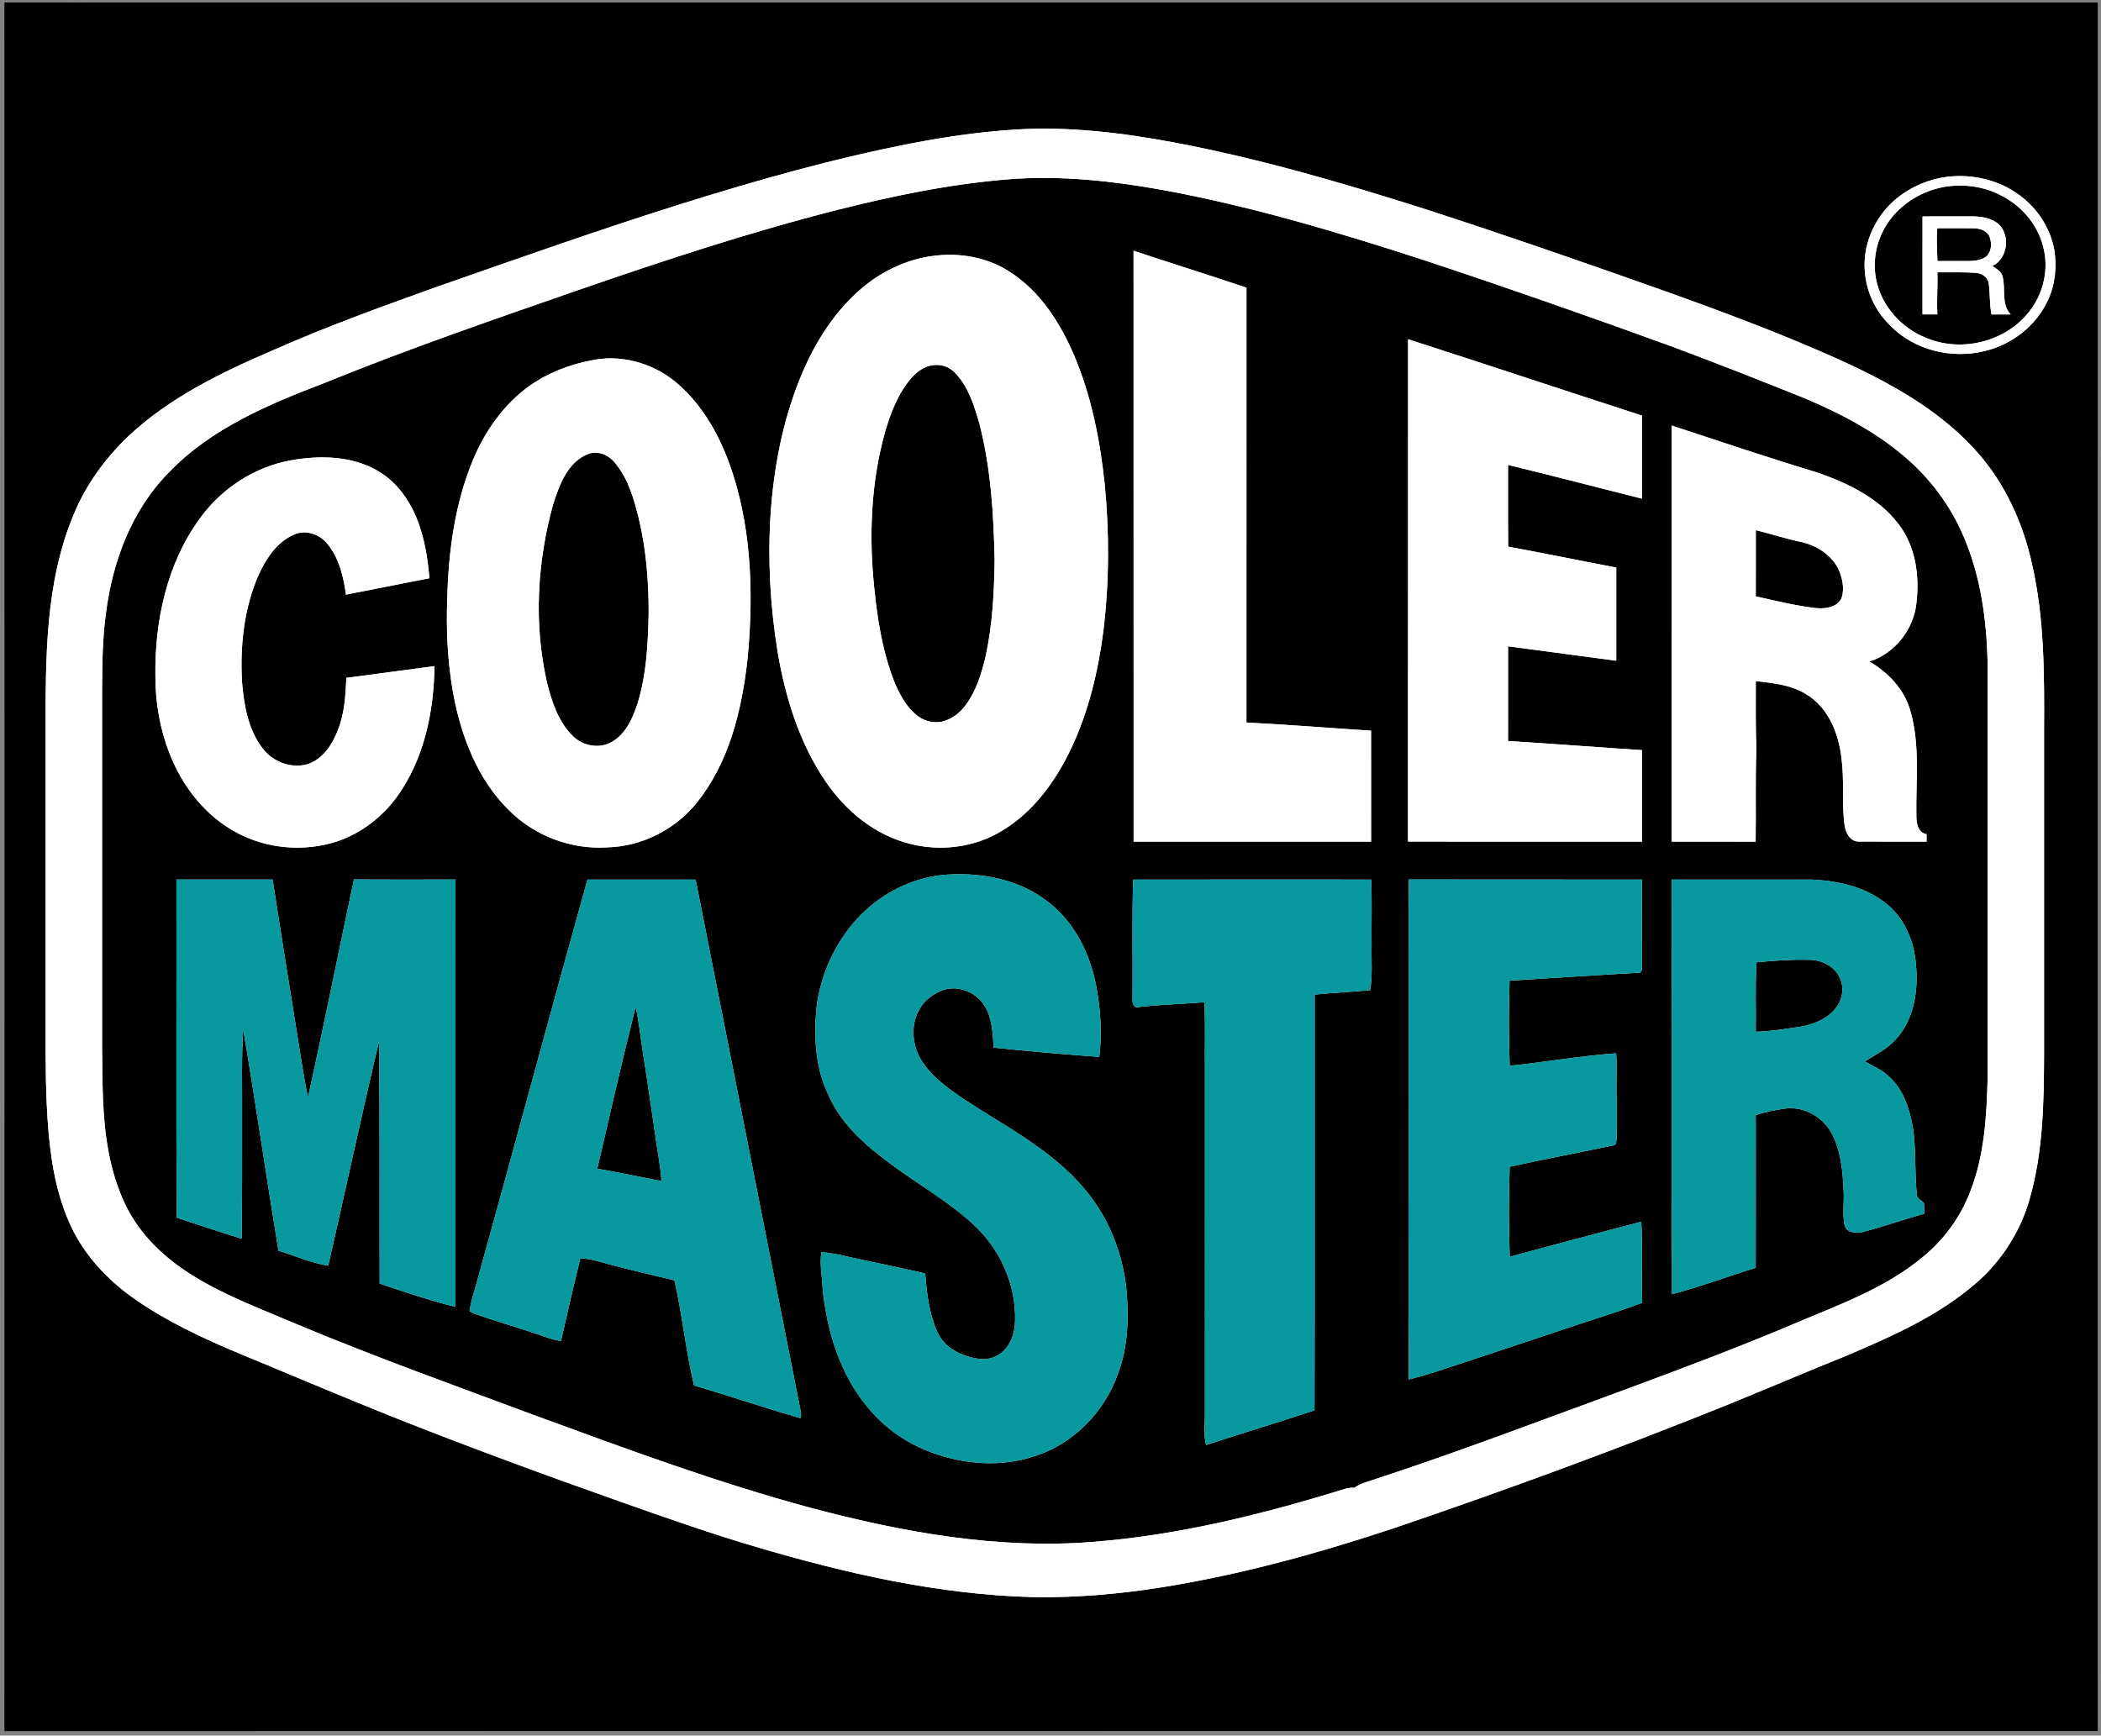
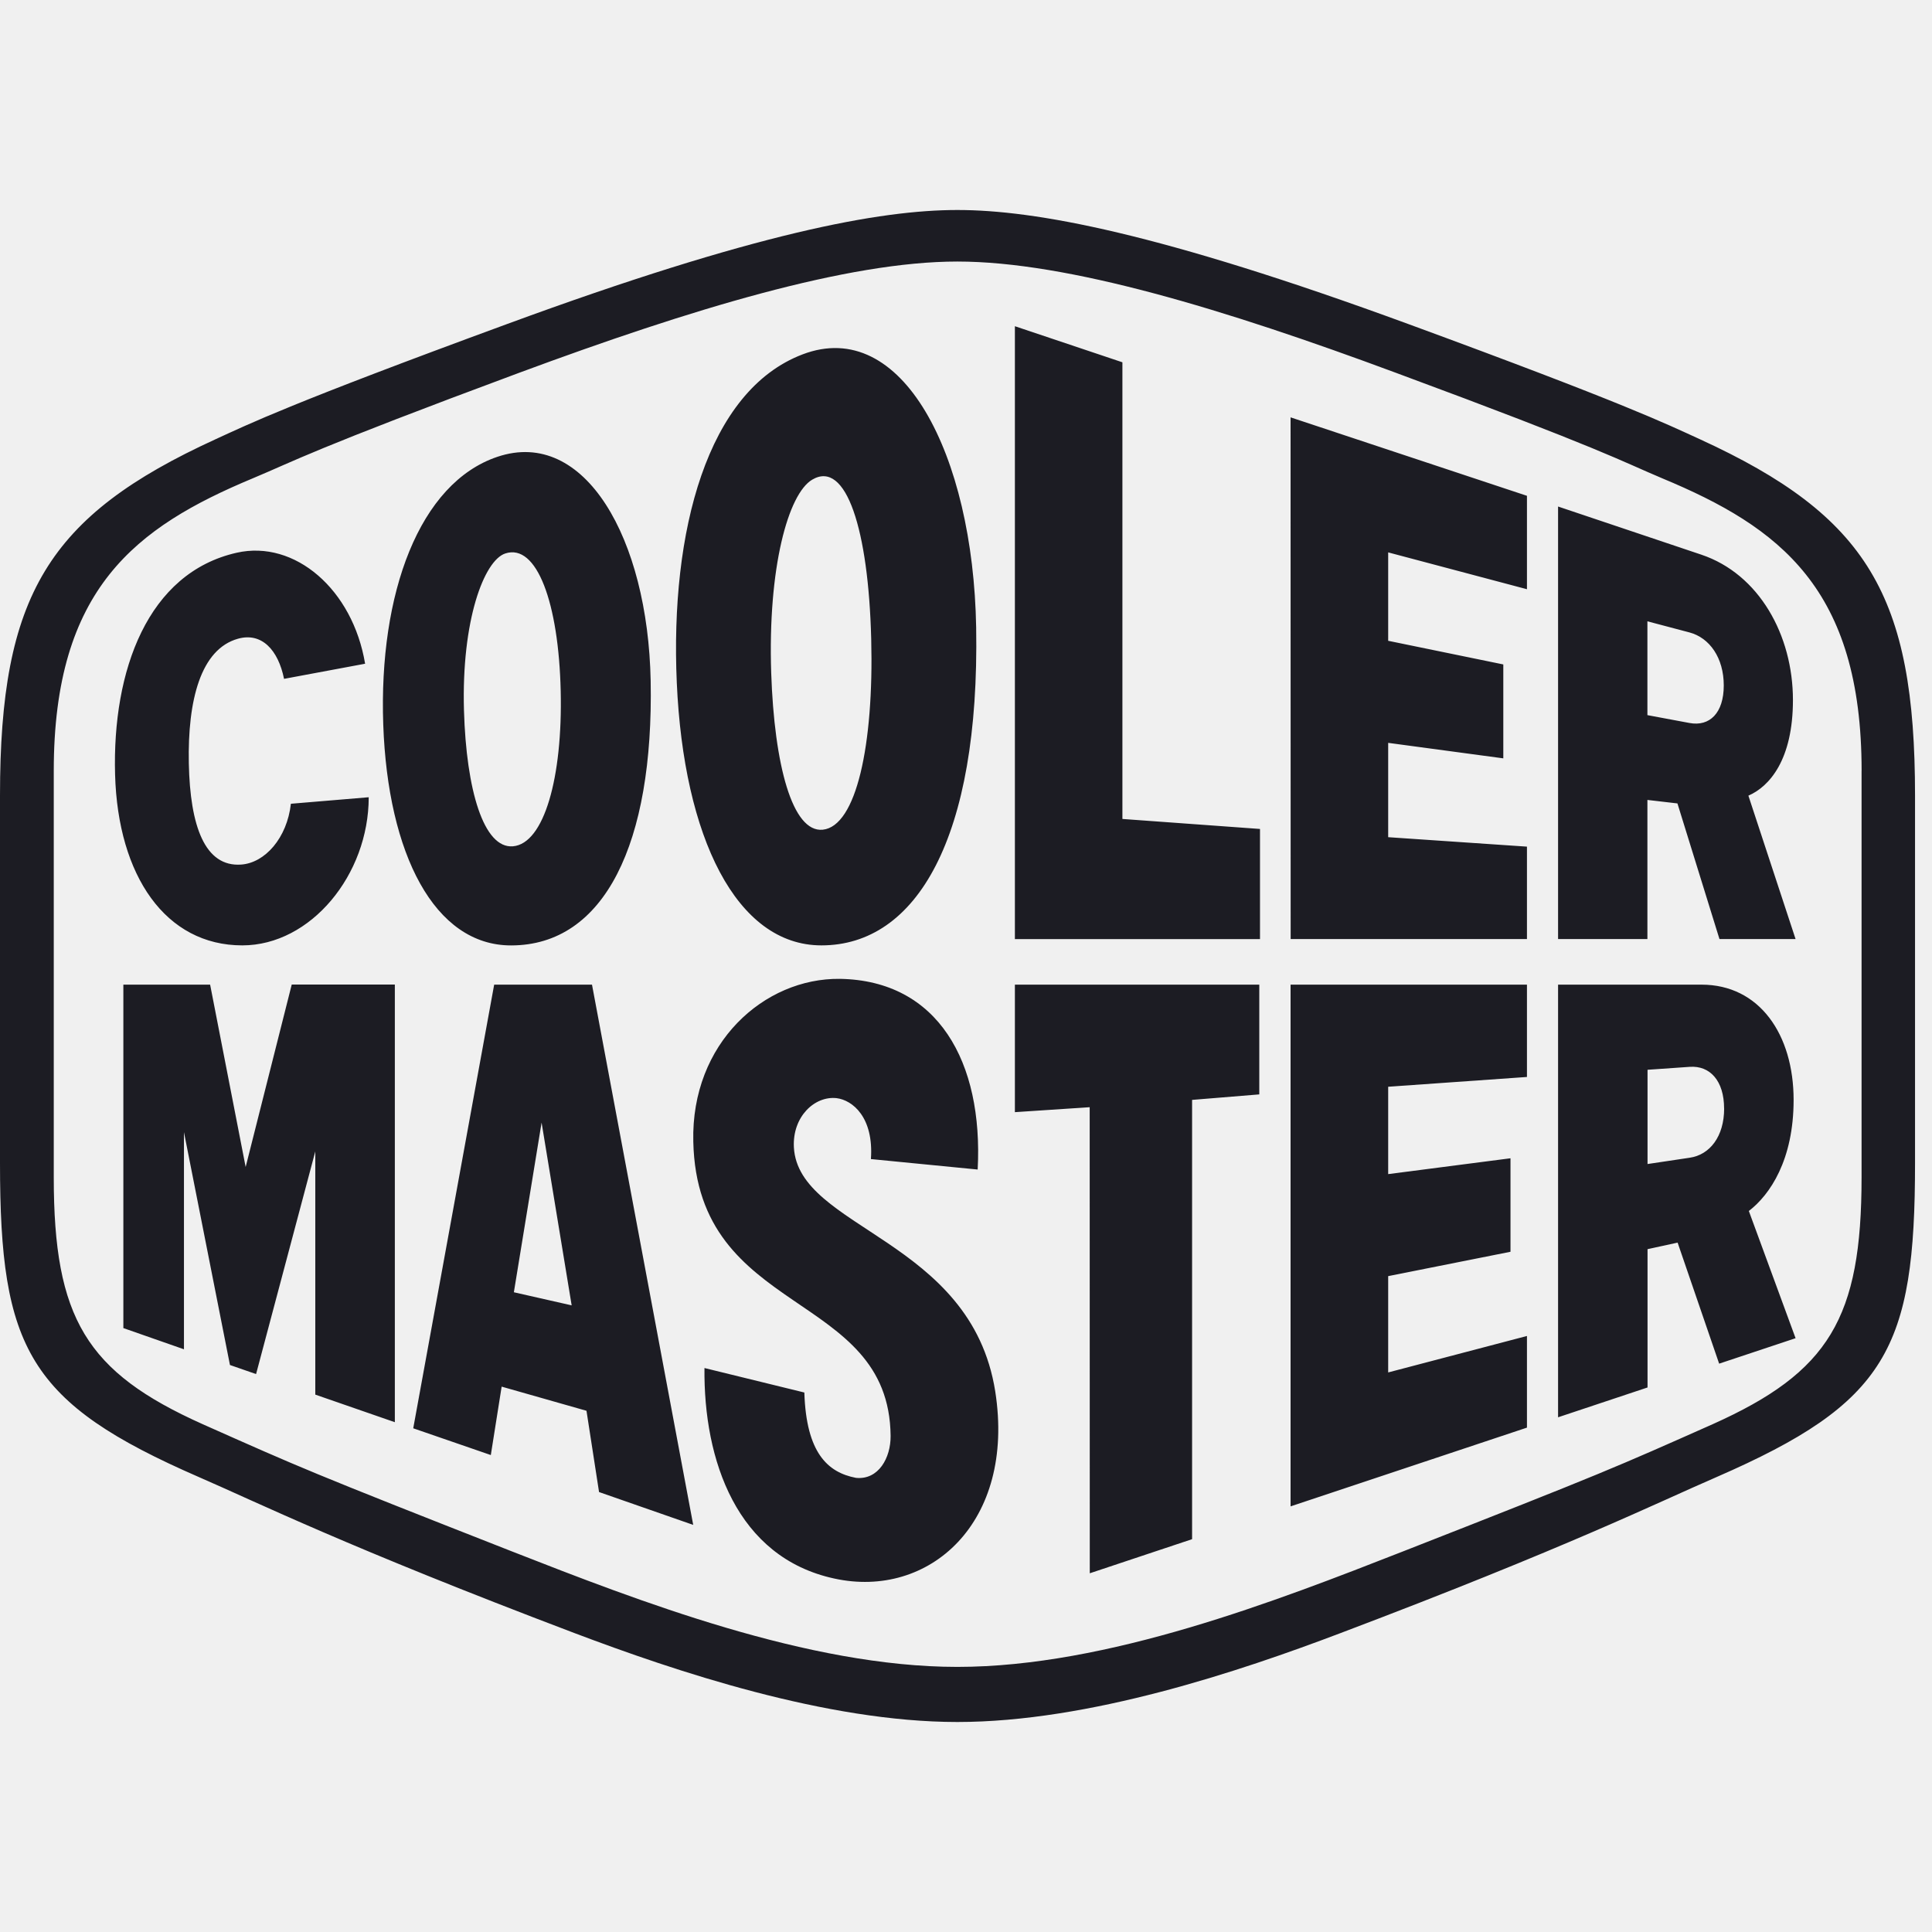
- <svg xmlns="http://www.w3.org/2000/svg" width="1024pt" height="1128" viewBox="0 0 1024 846">
-   <path fill="#1a1818" opacity=".51" d="M0 0h1024v846H0V0m2.11 1.1c.06 280.94.04 561.89 0 842.83 340.13-.15 680.26.02 1020.39-.08-.12-29.62-.02-59.23-.05-88.85.02-251.28-.05-502.56.04-753.84-340.13-.08-680.26.05-1020.38-.06z" />
-   <path d="M2.11 1.1c340.12.11 680.25-.02 1020.38.06-.09 251.28-.02 502.56-.04 753.84.03 29.62-.07 59.23.05 88.85-340.13.1-680.26-.07-1020.39.08.04-280.94.06-561.89 0-842.83m493.02 62.04c-16.91 1.04-33.72 3.45-50.35 6.64-38.4 7.42-76.06 18.14-113.35 29.82-40.12 12.63-79.78 26.69-119.48 40.57-26.61 9.57-53.24 19.16-79.09 30.66-25.28 10.82-50.61 23.15-70.77 42.24-11.06 10.7-20.31 23.43-26.16 37.71-14.05 33.5-13.69 70.56-13.68 106.24v141.94c-.01 17.7-.11 35.43 1.44 53.09 1.46 16.8 4.65 33.8 12.49 48.9 7.79 14.76 20.26 26.62 34.26 35.49 17.03 11.04 35.74 19.12 54.47 26.78 21.36 8.93 42.71 17.85 64.18 26.52 38.25 15.28 76.95 29.45 115.79 43.16 21.16 7.46 42.34 14.9 63.87 21.22 43.67 12.9 88.56 23.15 134.24 24.39 21.14.41 42.27-1.45 63.14-4.74 38.68-6.17 76.54-16.64 113.66-28.99 54.31-18.47 108.17-38.27 161.38-59.69 20.05-8.16 39.97-16.65 60.03-24.77 21.66-9.24 43.63-19.07 61.61-34.6 12.59-10.77 21.86-25.27 26.39-41.21 6.58-22.83 6.97-46.86 7.05-70.45V356.01c.14-27.25.22-54.83-5.98-81.52-3.93-17.75-11.32-34.9-22.59-49.24-8.44-10.81-18.95-19.83-30.21-27.59-17.01-11.57-35.76-20.25-54.64-28.29-22.79-9.72-46.01-18.38-69.33-26.74-39.34-13.97-78.78-27.69-118.49-40.57-40.39-12.85-81.19-24.77-122.88-32.63-25.34-4.74-51.19-7.88-77-6.29m450.39 23.62c-8.76 1.79-17.06 5.96-23.56 12.13-8.86 8.47-14.07 20.87-13.08 33.17.66 9.99 5.16 19.66 12.37 26.6 11.59 12.03 29.85 16.41 45.9 12.5 13.35-3.1 25.29-12.35 31.01-24.87 3.58-7.68 4.4-16.43 3.03-24.74-1.99-10.67-8.44-20.31-17.21-26.62-10.92-7.96-25.26-10.78-38.46-8.17z" />
-   <path d="M407.93 102.36c27.9-7.04 56.22-12.87 84.96-15.07 24.76-1.77 49.6.94 73.94 5.35 43.62 8.01 86.17 20.81 128.28 34.52 39.92 13.23 79.61 27.15 119.12 41.52 21.77 8.09 43.36 16.63 64.92 25.27 17.23 7.27 34.11 15.97 48.48 28.1 12.8 10.71 23.13 24.41 29.56 39.83 8.22 19.25 11.06 40.31 11.56 61.09.01 67.33-.01 134.65.01 201.98-.46 18.94-1.53 38.35-8.6 56.17-4.71 12.17-12.58 23.03-22.65 31.33-17.79 14.97-39.89 23.09-61.06 31.98-27.03 11.52-54.54 21.87-82.08 32.09-41.87 15.32-83.54 31.27-125.93 45.12-2.86.89-5.77 1.76-8.23 3.54-1.38-.02-2.73.11-4.06.4-40.47 12.52-81.92 22.9-124.28 26.09-46.2 3.57-92.33-4.85-136.82-16.67-45.25-12.2-89.23-28.51-133.2-44.62-39.45-14.7-79.12-28.89-117.96-45.19-16.84-7.19-34.16-13.59-49.77-23.3-13.84-8.5-26.22-20.18-33.2-35.04-7.5-15.81-9.99-33.46-10.71-50.79-.65-17.35-.43-34.71-.46-52.06V337.02c.08-12.62.13-25.28 1.85-37.81 3.15-25.25 12.51-50.56 30.69-68.89 20.63-21.59 48.86-33.32 76.24-43.8 40.94-16.68 82.78-31.02 124.52-45.55 41.19-14.22 82.63-27.87 124.88-38.61m144.55 19.86c.06 96.01-.01 192.02.03 288.03 38.58-.01 77.16.01 115.74 0 0-18.02.01-36.05-.01-54.07-20.24-1.31-40.47-2.95-60.74-3.98.01-70.66-.01-141.31.01-211.97-18.29-6.18-36.72-11.91-55.03-18.01m-97.88 2.55c-10.49 1.37-20.52 5.54-29.19 11.55-16.66 11.82-28.05 29.67-35.59 48.38-8.48 21.03-12.73 43.59-14.26 66.15-1.43 22.43-.13 45 3.48 67.17 3.85 22.51 10.84 44.98 24.01 63.88 9.71 13.9 23.77 25.28 40.44 29.42 14.94 3.86 31.41 1.79 44.66-6.22 15.4-9.15 26.34-24.24 33.89-40.2 8.59-18.16 13.29-37.95 15.79-57.82 2.84-23.59 2.86-47.48.59-71.11-2.25-21.3-6.43-42.59-14.77-62.4-6.73-15.91-16.49-31.34-31.26-40.89-11.02-7.31-24.8-9.68-37.79-7.91m231.65 285.47c38 .02 76 .01 114 .01.01-14.87-.01-29.74.01-44.61-21.77-1.33-43.5-3.13-65.26-4.43.01-15.39-.02-30.77.01-46.16 17.58 2.37 35.16 4.7 52.74 7.02 0-15.13-.01-30.27 0-45.41-17.57-3.34-35.09-6.97-52.68-10.19-.16-13.28-.03-26.56-.07-39.84 21.81 5.23 43.48 11 65.25 16.43.02-13.5-.02-26.99.02-40.49-38.04-12.3-75.95-24.97-114-37.21-.04 81.63-.01 163.26-.02 244.88M287.54 175.81c-10.49 2.09-20.7 6.07-29.45 12.27-12.59 9.04-21.82 22.18-27.68 36.41-8.66 21.04-11.79 43.91-12.4 66.52-.64 15.75.1 31.61 2.9 47.15 3.88 20.79 11.8 41.77 27.18 56.82 12.45 12.46 30.26 19.23 47.85 18.08 16.99-.43 33.42-8.8 43.93-22.11 15.57-19.55 21.62-44.76 24.41-69.12 2.72-28.02 2.34-56.77-5.08-84.08-5.31-19.41-14.38-38.69-30.17-51.75-11.42-9.29-27.02-13.53-41.49-10.19m527.22 31.63c-.02 67.6-.01 135.2-.01 202.81 13.64.03 27.29-.06 40.93.04.24-15.09-.2-30.2.34-45.29-.42-11-.24-22-.27-33.01 6.32.72 12.74 1.37 18.76 3.59 6.79 2.44 12.64 7.28 16.35 13.48 6.08 9.78 7.3 21.62 7.4 32.89-.03 6.7-.12 13.43.74 20.09.43 3.65 2.58 8.16 6.82 8.18 11.06.08 22.12 0 33.19.03-.03-1.22-.04-2.43-.05-3.63-4.13-.71-4.91-5.16-4.95-8.66-.32-17.34 1.98-35.15-3.1-52.05-3.04-10.13-10.77-18.25-19.82-23.43 12.4-3.92 21.67-15.69 22.95-28.58 1.63-13.45-.48-28.12-9.14-38.96-9.54-12.24-24.01-19.24-38.32-24.31-24.07-7.32-47.93-15.31-71.82-23.19m-672.82 16.91c-17.81 3.18-33.92 13.7-44.48 28.32-16.2 22.11-22.15 50.28-21.72 77.3.02 12.68 2.24 25.41 6.86 37.24 5.84 15.04 16.05 28.75 30.02 37.1 14.35 8.77 32.32 11.09 48.52 6.78 14.63-3.91 27.19-14.02 35.11-26.81 11.16-17.67 15.22-38.93 15.52-59.57-14.33 1.85-28.62 3.9-42.95 5.71-.42 8.6-.87 17.41-4.16 25.49-2.58 6.84-7.04 13.76-14.2 16.41-8.02 2.64-17.34-.72-22.36-7.4-7.31-9.31-9.25-21.52-10.19-33-.87-17.27.98-35.04 7.86-51.04 3.7-8.28 9.06-16.78 17.78-20.4 5.68-2.44 12.54.04 16.17 4.82 5.64 6.93 7.69 15.9 8.89 24.55 13.56-2.74 27.16-5.25 40.72-7.99-.76-8.05-1.86-16.12-4.34-23.84-3.51-11.53-10.44-22.58-21.13-28.64-12.63-7.22-27.93-7.47-41.92-5.03m280.45 218.93c-13.82 12.51-22.51 30.32-24.53 48.79-1.26 14.2-.35 29.04 6.06 42.02 6.5 14.87 19.43 25.46 32.22 34.8 13.48 9.78 28.19 18.05 40.15 29.77 12.59 12.56 19.84 30.57 18.25 48.4-.78 5.77-3.92 11.68-9.42 14.17-4.7 2.28-10.09 1.1-14.8-.48-5.54-1.87-10.74-5.58-13.23-11-4.23-9.04-5.4-19.12-6.15-28.95-12.96-3.15-26.08-5.55-39.07-8.53-3.79-.91-7.63-1.58-11.51-1.91-.96 5.86.34 11.73.56 17.59 2.08 21.22 8.72 42.82 22.93 59.15 8.11 9.68 18.94 16.92 30.82 21.15 15.73 5.67 33.39 6.99 49.39 1.61 18.96-5.82 34.13-21.48 40.75-40 4.97-12.98 5.4-27.15 4.23-40.84-1.77-18.52-9.09-36.57-21.42-50.57-13.7-15.87-32.1-26.44-49.67-37.42-9.75-6.28-20.09-12.37-27.24-21.74-6-7.72-7.6-19.21-2.31-27.71 2.52-4.5 7.07-7.54 11.87-9.17 7.25-2.1 15.66 1.43 19.54 7.85 3.85 6.06 4.01 13.47 4.49 20.41 17.12 1.82 34.3 3.26 51.47 4.53 1.43-11.73.6-23.65-1.62-35.23-3.1-15.59-10.75-30.86-23.65-40.57-13.65-10.59-31.56-14.12-48.52-13.09-14.65.86-28.73 7.2-39.59 16.97M86 428.75c.07 54.94-.15 109.88.11 164.82 10.51 3.54 21.07 6.94 31.65 10.27.29-19.27.26-38.55.24-57.82.11-14.8-.39-29.59.53-44.36 6.07 35.94 11.26 72.05 17.2 108.02 8.09 2.4 15.84 6.01 24.24 7.27 8.34-36.35 16.12-72.85 24.73-109.15.56 39.3.16 78.61.35 117.91 12.21 4.11 24.44 8.23 36.95 11.35 0-69.43 0-138.87-.01-208.31-16.49-.05-32.99.1-49.48-.07-7.52 35.43-14.62 70.96-22.39 106.34-1.55-7.3-2.7-14.68-3.88-22.05-4.45-28.08-9.06-56.13-13.36-84.23-15.62.02-31.25 0-46.88.01m200.32.01c-18.33 65.72-35.99 131.63-54.24 197.37-1.18 4.29-2.65 8.54-3.21 12.97.5.3 1.51.89 2.02 1.19 10.45 3.61 21.07 6.71 31.55 10.24 3.57 1.33 7.2 2.54 10.96 3.22 3.04-13.47 6.15-26.92 9.43-40.33 4.5.05 8.81 1.42 13.1 2.62 10.87 2.91 21.83 5.45 32.77 8.08 3.88 16.95 5.53 34.36 9.58 51.27 17.4 5.05 34.53 10.99 51.96 15.94.06-.58.17-1.74.23-2.32-17.1-86.73-34.3-173.5-51.43-260.25-17.58-.02-35.15-.01-52.72 0m265.96.02c-.6 19.41-.12 38.85-.3 58.27-.22 1.71.45 4.51 2.77 3.87 10.69-1.23 21.46-1.49 32.18-2.36.67 10.79.15 21.61.32 32.42-.01 56.66.01 113.33-.01 169.99-.23 4.47-.54 9 .59 13.4 17.59-5.72 35.3-11.05 52.84-16.9.19-67.55.03-135.1.08-202.65 9-.9 18.04-1.27 27.04-2.16 1.24-7.17.53-14.47.71-21.71-.15-10.73.3-21.48-.23-32.19-38.67 0-77.33-.05-115.99.02m134.22 77.23c.08 55.47-.17 110.94.12 166.41 4.41-1.06 8.77-2.31 13.08-3.71 19.29-6.41 38.61-12.72 57.89-19.2 14.22-4.96 28.73-9.13 42.8-14.5-.5-13.15.33-26.33-.45-39.46-21.41 5.53-42.75 11.34-64.11 17.06-.53-14.6-.5-29.24-.03-43.85 16.77-3.72 33.65-6.89 50.46-10.41 1.7-.07 1.45-2.12 1.66-3.28.21-6.01.01-12.03.09-18.04-.52-7.87.31-15.73-.33-23.59-17.37 1.26-34.55 4.29-51.87 6.09-.48-13.82-.48-27.67-.08-41.48 20.92-1.25 41.84-2.73 62.77-3.86 1.78.16 1.85-1.88 1.77-3.14-.05-14.1 0-28.19-.03-42.29-37.88-.05-75.75.05-113.63-.05-.26 25.76-.04 51.53-.11 77.3m128.26-77.25c.08 67.37-.21 134.76.15 202.12 13.79-3.65 27.17-8.69 40.8-12.87.08-24.8.04-49.6.02-74.4 4.57-1.6 9.35-2.5 14.13-3.19 9.1-1.37 18.46 3.95 22.79 11.9 4.57 8.47 5.43 18.28 5.88 27.72.41 5.63-.64 11.33.43 16.92.79 3.88 5.78 4.54 8.99 3.58 10.11-2.68 20-6.11 30.06-8.98-.09-1.76-.2-3.51-.33-5.25-1.41-1.14-3.4-2.15-3.44-4.2-1.19-11.02-.22-22.19-2.03-33.16-1.67-8.9-4.73-18.2-11.74-24.36-3.29-3.21-7.62-4.9-11.54-7.15 5.09-3.37 10.79-6 14.91-10.65 9.14-9.75 11.2-24.06 9.94-36.9-.94-11.54-5.92-23.3-15.53-30.22-10.03-7.68-22.91-10.32-35.29-10.91-22.73-.02-45.47-.01-68.2 0zM947.13 91.18c9.35-1.68 19.29-.47 27.78 3.88 10.07 4.94 18.17 14.2 20.91 25.18 2.79 10.39.38 21.97-6 30.58-10.68 14.88-31.6 20.84-48.72 14.77-12.17-4.06-22.5-14.04-26-26.5-2.75-9.42-1.29-19.86 3.64-28.31 5.95-10.32 16.78-17.39 28.39-19.6m-10.12 14.32c-.02 15.91-.01 31.83-.01 47.75 2.42 0 4.83 0 7.26-.01-.39-6.81.22-13.66-.01-20.49 6.28.07 12.58-.21 18.86.29 2.96.11 5.95 2.28 6.21 5.39.67 4.92.31 9.94 1.32 14.83 3.11-.01 6.23-.02 9.36.02-4.84-5.06-2.33-12.34-3.96-18.43-.49-2.6-3.06-3.78-4.99-5.16 7.28-3.5 8.89-14.39 3.39-20.11-3.33-3.11-8.07-4-12.47-4.09-8.32 0-16.65.02-24.96.01z" />
-   <path d="M944.22 111.26c5.98.01 11.97-.07 17.96.02 2.93.1 6.4 1.22 7.53 4.23 1.16 3.1.98 7.13-1.58 9.49-2.56 1.98-5.95 2.21-9.06 2.26-4.93 0-9.86-.01-14.78-.01-.15-5.33-.59-10.67-.07-15.99zM454.13 178.09c4.34-.82 8.85.69 11.72 4.06 6.18 6.52 8.87 15.43 11.36 23.85 5.73 21.82 7.07 44.51 7.56 66.97-.24 15.74-1 31.58-4.4 47-1.95 8.28-4.52 16.66-9.61 23.6-2.79 3.94-6.9 7.11-11.65 8.2-4.69.99-9.64-.58-13.13-3.79-5.93-5.34-9.23-12.87-11.82-20.26-4.33-12.8-6.52-26.22-7.9-39.63-2.87-25.87-1.93-52.41 5.12-77.57 2.77-9.39 6.34-18.86 12.87-26.33 2.62-2.87 5.93-5.48 9.88-6.1zM287.27 221.06c5.03-1.48 10.27 1.31 13.13 5.42 5.92 7.36 8.5 16.68 10.8 25.67 3.71 15.29 4.98 31.06 4.95 46.76-.31 14.7-1 29.64-5.35 43.8-2.3 7.12-5.57 14.7-12.24 18.74-6.02 3.74-14.26 2.36-19.23-2.52-7.3-7.1-10.54-17.2-12.88-26.85-6.37-28.39-4.58-58.28 3.13-86.22 3.11-9.66 7.22-21.1 17.69-24.8zM855.76 258.43c7.44 1.83 14.73 4.25 22.24 5.79 7.36 1.62 14.38 6.14 17.92 12.94 1.99 4.44 3.23 9.67 1.61 14.43-2.23 4.57-7.96 5.27-12.47 4.84-9.9-1.16-19.61-3.53-29.31-5.73 0-10.76-.02-21.51.01-32.27zM856.14 469.08c8.56-.82 17.17-1.43 25.77-1.2 6.34 0 13.17 3.63 15.24 9.9 1.68 4.63.61 10.05-2.55 13.8-4.28 5.36-11.07 7.93-17.66 8.99-7.04 1-14.08 2.2-21.2 2.36.19-11.28-.38-22.58.4-33.85zM309.8 490.87c1.72 7.33 2.33 14.85 3.56 22.27 2.38 14.94 4.42 29.94 6.69 44.91.86 5.88 2.02 11.72 2.3 17.67-10.4-2.1-20.8-4.16-31.24-6.03 6.12-26.3 12.07-52.64 18.69-78.82z" />
-   <g fill="#fff">
-     <path d="M495.13 63.14c25.81-1.59 51.66 1.55 77 6.29 41.69 7.86 82.49 19.78 122.88 32.63 39.71 12.88 79.15 26.6 118.49 40.57 23.32 8.36 46.54 17.02 69.33 26.74 18.88 8.04 37.63 16.72 54.64 28.29 11.26 7.76 21.77 16.78 30.21 27.59 11.27 14.34 18.66 31.49 22.59 49.24 6.2 26.69 6.12 54.27 5.98 81.52v158.05c-.08 23.59-.47 47.62-7.05 70.45-4.53 15.94-13.8 30.44-26.39 41.21-17.98 15.53-39.95 25.36-61.61 34.6-20.06 8.12-39.98 16.61-60.03 24.77-53.21 21.42-107.07 41.22-161.38 59.69-37.12 12.35-74.98 22.82-113.66 28.99-20.87 3.29-42 5.15-63.14 4.74-45.68-1.24-90.57-11.49-134.24-24.39-21.53-6.32-42.71-13.76-63.87-21.22-38.84-13.71-77.54-27.88-115.79-43.16-21.47-8.67-42.82-17.59-64.18-26.52-18.73-7.66-37.44-15.74-54.47-26.78-14-8.87-26.47-20.73-34.26-35.49-7.84-15.1-11.03-32.1-12.49-48.9-1.55-17.66-1.45-35.39-1.44-53.09V357.02c-.01-35.68-.37-72.74 13.68-106.24 5.85-14.28 15.1-27.01 26.16-37.71 20.16-19.09 45.49-31.42 70.77-42.24 25.85-11.5 52.48-21.09 79.09-30.66 39.7-13.88 79.36-27.94 119.48-40.57 37.29-11.68 74.95-22.4 113.35-29.82 16.63-3.19 33.44-5.6 50.35-6.64m-87.2 39.22c-42.25 10.74-83.69 24.39-124.88 38.61-41.74 14.53-83.58 28.87-124.52 45.55-27.38 10.48-55.61 22.21-76.24 43.8-18.18 18.33-27.54 43.64-30.69 68.89-1.72 12.53-1.77 25.19-1.85 37.81V484c.03 17.35-.19 34.71.46 52.06.72 17.33 3.21 34.98 10.71 50.79 6.98 14.86 19.36 26.54 33.2 35.04 15.61 9.71 32.93 16.11 49.77 23.3 38.84 16.3 78.51 30.49 117.96 45.19 43.97 16.11 87.95 32.42 133.2 44.62 44.49 11.82 90.62 20.24 136.82 16.67 42.36-3.19 83.81-13.57 124.28-26.09 1.33-.29 2.68-.42 4.06-.4 2.46-1.78 5.37-2.65 8.23-3.54 42.39-13.85 84.06-29.8 125.93-45.12 27.54-10.22 55.05-20.57 82.08-32.09 21.17-8.89 43.27-17.01 61.06-31.98 10.07-8.3 17.94-19.16 22.65-31.33 7.07-17.82 8.14-37.23 8.6-56.17-.02-67.33 0-134.65-.01-201.98-.5-20.78-3.34-41.84-11.56-61.09-6.43-15.42-16.76-29.12-29.56-39.83-14.37-12.13-31.25-20.83-48.48-28.1-21.56-8.64-43.15-17.18-64.92-25.27-39.51-14.37-79.2-28.29-119.12-41.52-42.11-13.71-84.66-26.51-128.28-34.52-24.34-4.41-49.18-7.12-73.94-5.35-28.74 2.2-57.06 8.03-84.96 15.07zM945.52 86.76c13.2-2.61 27.54.21 38.46 8.17 8.77 6.31 15.22 15.95 17.21 26.62 1.37 8.31.55 17.06-3.03 24.74-5.72 12.52-17.66 21.77-31.01 24.87-16.05 3.91-34.31-.47-45.9-12.5-7.21-6.94-11.71-16.61-12.37-26.6-.99-12.3 4.22-24.7 13.08-33.17 6.5-6.17 14.8-10.34 23.56-12.13m1.61 4.42c-11.61 2.21-22.44 9.28-28.39 19.6-4.93 8.45-6.39 18.89-3.64 28.31 3.5 12.46 13.83 22.44 26 26.5 17.12 6.07 38.04.11 48.72-14.77 6.38-8.61 8.79-20.19 6-30.58-2.74-10.98-10.84-20.24-20.91-25.18-8.49-4.35-18.43-5.56-27.78-3.88z" />
-     <path d="M937.01 105.5c8.31.01 16.64-.01 24.96-.01 4.4.09 9.14.98 12.47 4.09 5.5 5.72 3.89 16.61-3.39 20.11 1.93 1.38 4.5 2.56 4.99 5.16 1.63 6.09-.88 13.37 3.96 18.43-3.13-.04-6.25-.03-9.36-.02-1.01-4.89-.65-9.91-1.32-14.83-.26-3.11-3.25-5.28-6.21-5.39-6.28-.5-12.58-.22-18.86-.29.23 6.83-.38 13.68.01 20.49-2.43.01-4.84.01-7.26.01 0-15.92-.01-31.84.01-47.75m7.21 5.76c-.52 5.32-.08 10.66.07 15.99 4.92 0 9.85.01 14.78.01 3.11-.05 6.5-.28 9.06-2.26 2.56-2.36 2.74-6.39 1.58-9.49-1.13-3.01-4.6-4.13-7.53-4.23-5.99-.09-11.98-.01-17.96-.02zM552.48 122.22c18.31 6.1 36.74 11.83 55.03 18.01-.02 70.66 0 141.31-.01 211.97 20.27 1.03 40.5 2.67 60.74 3.98.02 18.02.01 36.05.01 54.07-38.58.01-77.16-.01-115.74 0-.04-96.01.03-192.02-.03-288.03zM454.6 124.77c12.99-1.77 26.77.6 37.79 7.91 14.77 9.55 24.53 24.98 31.26 40.89 8.34 19.81 12.52 41.1 14.77 62.4 2.27 23.63 2.25 47.52-.59 71.11-2.5 19.87-7.2 39.66-15.79 57.82-7.55 15.96-18.49 31.05-33.89 40.2-13.25 8.01-29.72 10.08-44.66 6.22-16.67-4.14-30.73-15.52-40.44-29.42-13.17-18.9-20.16-41.37-24.01-63.88-3.61-22.17-4.91-44.74-3.48-67.17 1.53-22.56 5.78-45.12 14.26-66.15 7.54-18.71 18.93-36.56 35.59-48.38 8.67-6.01 18.7-10.18 29.19-11.55m-.47 53.32c-3.95.62-7.26 3.23-9.88 6.1-6.53 7.47-10.1 16.94-12.87 26.33-7.05 25.16-7.99 51.7-5.12 77.57 1.38 13.41 3.57 26.83 7.9 39.63 2.59 7.39 5.89 14.92 11.82 20.26 3.49 3.21 8.44 4.78 13.13 3.79 4.75-1.09 8.86-4.26 11.65-8.2 5.09-6.94 7.66-15.32 9.61-23.6 3.4-15.42 4.16-31.26 4.4-47-.49-22.46-1.83-45.15-7.56-66.97-2.49-8.42-5.18-17.33-11.36-23.85-2.87-3.37-7.38-4.88-11.72-4.06zM686.25 410.24c.01-81.62-.02-163.25.02-244.88 38.05 12.24 75.96 24.91 114 37.21-.04 13.5 0 26.99-.02 40.49-21.77-5.43-43.44-11.2-65.25-16.43.04 13.28-.09 26.56.07 39.84 17.59 3.22 35.11 6.85 52.68 10.19-.01 15.14 0 30.28 0 45.41-17.58-2.32-35.16-4.65-52.74-7.02-.03 15.39 0 30.77-.01 46.16 21.76 1.3 43.49 3.1 65.26 4.43-.02 14.87 0 29.74-.01 44.61-38 0-76 .01-114-.01zM287.54 175.81c14.47-3.34 30.07.9 41.49 10.19 15.79 13.06 24.86 32.34 30.17 51.75 7.42 27.31 7.8 56.06 5.08 84.08-2.79 24.36-8.84 49.57-24.41 69.12-10.51 13.31-26.94 21.68-43.93 22.11-17.59 1.15-35.4-5.62-47.85-18.08-15.38-15.05-23.3-36.03-27.18-56.82-2.8-15.54-3.54-31.4-2.9-47.15.61-22.61 3.74-45.48 12.4-66.52 5.86-14.23 15.09-27.37 27.68-36.41 8.75-6.2 18.96-10.18 29.45-12.27m-.27 45.25c-10.47 3.7-14.58 15.14-17.69 24.8-7.71 27.94-9.5 57.83-3.13 86.22 2.34 9.65 5.58 19.75 12.88 26.85 4.97 4.88 13.21 6.26 19.23 2.52 6.67-4.04 9.94-11.62 12.24-18.74 4.35-14.16 5.04-29.1 5.35-43.8.03-15.7-1.24-31.47-4.95-46.76-2.3-8.99-4.88-18.31-10.8-25.67-2.86-4.11-8.1-6.9-13.13-5.42zM814.76 207.44c23.89 7.88 47.75 15.87 71.82 23.19 14.31 5.07 28.78 12.07 38.32 24.31 8.66 10.84 10.77 25.51 9.14 38.96-1.28 12.89-10.55 24.66-22.95 28.58 9.05 5.18 16.78 13.3 19.82 23.43 5.08 16.9 2.78 34.71 3.1 52.05.04 3.5.82 7.95 4.95 8.66.01 1.2.02 2.41.05 3.63-11.07-.03-22.13.05-33.19-.03-4.24-.02-6.39-4.53-6.82-8.18-.86-6.66-.77-13.39-.74-20.09-.1-11.27-1.32-23.11-7.4-32.89-3.71-6.2-9.56-11.04-16.35-13.48-6.02-2.22-12.44-2.87-18.76-3.59.03 11.01-.15 22.01.27 33.01-.54 15.09-.1 30.2-.34 45.29-13.64-.1-27.29-.01-40.93-.04 0-67.61-.01-135.21.01-202.81m41 50.99c-.03 10.76-.01 21.51-.01 32.27 9.7 2.2 19.41 4.57 29.31 5.73 4.51.43 10.24-.27 12.47-4.84 1.62-4.76.38-9.99-1.61-14.43-3.54-6.8-10.56-11.32-17.92-12.94-7.51-1.54-14.8-3.96-22.24-5.79zM141.94 224.35c13.99-2.44 29.29-2.19 41.92 5.03 10.69 6.06 17.62 17.11 21.13 28.64 2.48 7.72 3.58 15.79 4.34 23.84-13.56 2.74-27.16 5.25-40.72 7.99-1.2-8.65-3.25-17.62-8.89-24.55-3.63-4.78-10.49-7.26-16.17-4.82-8.72 3.62-14.08 12.12-17.78 20.4-6.88 16-8.73 33.77-7.86 51.04.94 11.48 2.88 23.69 10.19 33 5.02 6.68 14.34 10.04 22.36 7.4 7.16-2.65 11.62-9.57 14.2-16.41 3.29-8.08 3.74-16.89 4.16-25.49 14.33-1.81 28.62-3.86 42.95-5.71-.3 20.64-4.36 41.9-15.52 59.57-7.92 12.79-20.48 22.9-35.11 26.81-16.2 4.31-34.17 1.99-48.52-6.78-13.97-8.35-24.18-22.06-30.02-37.1-4.62-11.83-6.84-24.56-6.86-37.24-.43-27.02 5.52-55.19 21.72-77.3 10.56-14.62 26.67-25.14 44.48-28.32z" />
-   </g>
-   <g fill="#08999e">
-     <path d="M422.39 443.28c10.86-9.77 24.94-16.11 39.59-16.97 16.96-1.03 34.87 2.5 48.52 13.09 12.9 9.71 20.55 24.98 23.65 40.57 2.22 11.58 3.05 23.5 1.62 35.23-17.17-1.27-34.35-2.71-51.47-4.53-.48-6.94-.64-14.35-4.49-20.41-3.88-6.42-12.29-9.95-19.54-7.85-4.8 1.63-9.35 4.67-11.87 9.17-5.29 8.5-3.69 19.99 2.31 27.71 7.15 9.37 17.49 15.46 27.24 21.74 17.57 10.98 35.97 21.55 49.67 37.42 12.33 14 19.65 32.05 21.42 50.57 1.17 13.69.74 27.86-4.23 40.84-6.62 18.52-21.79 34.18-40.75 40-16 5.38-33.66 4.06-49.39-1.61-11.88-4.23-22.71-11.47-30.82-21.15-14.21-16.33-20.85-37.93-22.93-59.15-.22-5.86-1.52-11.73-.56-17.59 3.88.33 7.72 1 11.51 1.91 12.99 2.98 26.11 5.38 39.07 8.53.75 9.83 1.92 19.91 6.15 28.95 2.49 5.42 7.69 9.13 13.23 11 4.71 1.58 10.1 2.76 14.8.48 5.5-2.49 8.64-8.4 9.42-14.17 1.59-17.83-5.66-35.84-18.25-48.4-11.96-11.72-26.67-19.99-40.15-29.77-12.79-9.34-25.72-19.93-32.22-34.8-6.41-12.98-7.32-27.82-6.06-42.02 2.02-18.47 10.71-36.28 24.53-48.79zM86 428.75c15.63-.01 31.26.01 46.88-.01 4.3 28.1 8.91 56.15 13.36 84.23 1.18 7.37 2.33 14.75 3.88 22.05 7.77-35.38 14.87-70.91 22.39-106.34 16.49.17 32.99.02 49.48.07.01 69.44.01 138.88.01 208.31-12.51-3.12-24.74-7.24-36.95-11.35-.19-39.3.21-78.61-.35-117.91-8.61 36.3-16.39 72.8-24.73 109.15-8.4-1.26-16.15-4.87-24.24-7.27-5.94-35.97-11.13-72.08-17.2-108.02-.92 14.77-.42 29.56-.53 44.36.02 19.27.05 38.55-.24 57.82-10.58-3.33-21.14-6.73-31.65-10.27-.26-54.94-.04-109.88-.11-164.82zM286.32 428.76c17.57-.01 35.14-.02 52.72 0 17.13 86.75 34.33 173.52 51.43 260.25-.06.58-.17 1.74-.23 2.32-17.43-4.95-34.56-10.89-51.96-15.94-4.05-16.91-5.7-34.32-9.58-51.27-10.94-2.63-21.9-5.17-32.77-8.08-4.29-1.2-8.6-2.57-13.1-2.62-3.28 13.41-6.39 26.86-9.43 40.33-3.76-.68-7.39-1.89-10.96-3.22-10.48-3.53-21.1-6.63-31.55-10.24-.51-.3-1.52-.89-2.02-1.19.56-4.43 2.03-8.68 3.21-12.97 18.25-65.74 35.91-131.65 54.24-197.37m23.48 62.11c-6.62 26.18-12.57 52.52-18.69 78.82 10.44 1.87 20.84 3.93 31.24 6.03-.28-5.95-1.44-11.79-2.3-17.67-2.27-14.97-4.31-29.97-6.69-44.91-1.23-7.42-1.84-14.94-3.56-22.27zM552.28 428.78c38.66-.07 77.32-.02 115.99-.02.53 10.71.08 21.46.23 32.19-.18 7.24.53 14.54-.71 21.71-9 .89-18.04 1.26-27.04 2.16-.05 67.55.11 135.1-.08 202.65-17.54 5.85-35.25 11.18-52.84 16.9-1.13-4.4-.82-8.93-.59-13.4.02-56.66 0-113.33.01-169.99-.17-10.81.35-21.63-.32-32.42-10.72.87-21.49 1.13-32.18 2.36-2.32.64-2.99-2.16-2.77-3.87.18-19.42-.3-38.86.3-58.27zM686.5 506.01c.07-25.77-.15-51.54.11-77.3 37.88.1 75.75 0 113.63.05.03 14.1-.02 28.19.03 42.29.08 1.26.01 3.3-1.77 3.14-20.93 1.13-41.85 2.61-62.77 3.86-.4 13.81-.4 27.66.08 41.48 17.32-1.8 34.5-4.83 51.87-6.09.64 7.86-.19 15.72.33 23.59-.08 6.01.12 12.03-.09 18.04-.21 1.16.04 3.21-1.66 3.28-16.81 3.52-33.69 6.69-50.46 10.41-.47 14.61-.5 29.25.03 43.85 21.36-5.72 42.7-11.53 64.11-17.06.78 13.13-.05 26.31.45 39.46-14.07 5.37-28.58 9.54-42.8 14.5-19.28 6.48-38.6 12.79-57.89 19.2-4.31 1.4-8.67 2.65-13.08 3.71-.29-55.47-.04-110.94-.12-166.41zM814.76 428.76c22.73-.01 45.47-.02 68.2 0 12.38.59 25.26 3.23 35.29 10.91 9.61 6.92 14.59 18.68 15.53 30.22 1.26 12.84-.8 27.15-9.94 36.9-4.12 4.65-9.82 7.28-14.91 10.65 3.92 2.25 8.25 3.94 11.54 7.15 7.01 6.16 10.07 15.46 11.74 24.36 1.81 10.97.84 22.14 2.03 33.16.04 2.05 2.03 3.06 3.44 4.2.13 1.74.24 3.49.33 5.25-10.06 2.87-19.95 6.3-30.06 8.98-3.21.96-8.2.3-8.99-3.58-1.07-5.59-.02-11.29-.43-16.92-.45-9.44-1.31-19.25-5.88-27.72-4.33-7.95-13.69-13.27-22.79-11.9-4.78.69-9.56 1.59-14.13 3.19.02 24.8.06 49.6-.02 74.4-13.63 4.18-27.01 9.22-40.8 12.87-.36-67.36-.07-134.75-.15-202.12m41.38 40.32c-.78 11.27-.21 22.57-.4 33.85 7.12-.16 14.16-1.36 21.2-2.36 6.59-1.06 13.38-3.63 17.66-8.99 3.16-3.75 4.23-9.17 2.55-13.8-2.07-6.27-8.9-9.9-15.24-9.9-8.6-.23-17.21.38-25.77 1.2z" />
-   </g>
+ <svg xmlns="http://www.w3.org/2000/svg" xmlns:xlink="http://www.w3.org/1999/xlink" width="2500" height="2500" fill="currentColor" class="text-black" viewBox="0 0 45.596 36">
+   <defs>
+     <symbol fill="none" viewBox="0 0 46 36" id="a">
+       <path d="M2.74 13.444c-.069-2.481.776-4.806 2.897-5.284 1.384-.312 2.761.875 3.056 2.643l-1.93.36c-.138-.682-.528-1.115-1.098-.955-.884.248-1.2 1.457-1.169 2.969.03 1.49.381 2.47 1.246 2.408.568-.04 1.092-.632 1.184-1.448 0 0 1.51-.125 1.853-.155 0 1.845-1.379 3.527-3.01 3.527-1.823 0-2.961-1.65-3.029-4.065zm13.374-2.19c-.16-3.598.72-6.95 2.994-7.816 2.367-.904 4.062 2.37 4.134 6.501.086 5.023-1.422 7.57-3.684 7.57-2.025 0-3.281-2.574-3.444-6.255zm2.248-.233c.074 2.2.505 3.804 1.226 3.734.798-.079 1.22-2.011 1.155-4.542-.066-2.598-.594-4.272-1.404-3.793-.574.338-1.06 2.1-.977 4.6zm-9.237 1.232c-.11-3.129.86-5.753 2.719-6.377 2.077-.698 3.583 1.941 3.648 5.334.073 3.868-1.095 6.3-3.325 6.3-1.824 0-2.933-2.177-3.042-5.257zm1.922-.338c.055 1.9.47 3.293 1.166 3.235.742-.063 1.185-1.64 1.137-3.696-.048-2.097-.568-3.524-1.32-3.276-.503.166-1.045 1.587-.983 3.737zm15.677-8.289l-2.56-.859V17.36H30v-2.623l-3.276-.238V3.626zm14.904 10.317l1.124 3.416H40.94l-1.001-3.23-.715-.083v3.313h-2.127V7.06l3.41 1.146c1.375.462 2.182 1.915 2.182 3.462 0 1.42-.559 2.059-1.06 2.276zm-.586-2.623c0-.656-.336-1.134-.816-1.262l-1.002-.265v2.234l1.002.187c.48.09.816-.237.816-.894zM24.164 21.48l1.781-.118.002 11.097 2.436-.812V21.188l1.6-.131v-2.613h-5.819v3.037zm6.564 9.386l5.628-1.875v-2.182l-3.304.868v-2.293l2.912-.58v-2.226l-2.912.377v-2.08l3.304-.233v-2.198h-5.628v12.422zm10.911-7.033l1.113 3.029-1.82.606-.989-2.882-.716.156v3.293l-2.13.71V18.444h3.416c1.381 0 2.192 1.189 2.192 2.744 0 1.428-.561 2.258-1.066 2.645zm-.589-2.44c0-.66-.336-1.026-.819-.992l-1.004.07v2.244l1.004-.15c.483-.07.82-.511.82-1.171zm-26.955-2.95l2.41 12.864-2.242-.782-.299-1.935-2.02-.575-.258 1.629-1.847-.637 1.927-10.563h2.33zm-.484 7.637l-.716-4.352-.66 4.04 1.376.312zm-7.762-3.294l-.846-4.342H2.937v8.177l1.443.505v-5.17L5.475 27.5l.622.216 1.41-5.301v5.79l1.894.657v-10.42H6.946l-1.097 4.343zm39.747-8.846v8.754c0 4.42-.671 5.708-4.723 7.473-1.407.608-3.53 1.663-8.958 3.717C29.526 34.79 25.933 36 22.794 36c-3.123 0-6.716-1.21-9.113-2.116-5.42-2.054-7.544-3.108-8.949-3.717C.68 28.402 0 27.114 0 22.694V13.94c0-4.764 1.14-6.654 5.13-8.481.82-.375 1.765-.843 6.935-2.741C17.99.539 20.959 0 22.794 0c1.843 0 4.81.54 10.745 2.718 5.17 1.898 6.115 2.366 6.935 2.74 3.99 1.828 5.122 3.718 5.122 8.482zm-1.272-.586c0-4.342-1.952-5.803-4.748-6.966-.984-.414-1.39-.68-6.349-2.515-4.076-1.514-7.809-2.646-10.433-2.646-2.608 0-6.34 1.132-10.425 2.646C7.419 5.71 7.012 5.974 6.02 6.388c-2.789 1.163-4.74 2.624-4.74 6.966v9.675c0 3.358.773 4.639 3.545 5.88 2.318 1.031 2.553 1.141 7.348 3.023 3.03 1.187 7.067 2.756 10.62 2.756 3.57 0 7.598-1.57 10.628-2.756 4.803-1.882 5.037-1.992 7.356-3.022 2.772-1.242 3.546-2.523 3.546-5.88v-9.676zm-25.422 8.962c-.037-.73.494-1.225 1.014-1.17.386.047.89.459.82 1.451l2.542.249c.135-2.568-.948-4.5-3.277-4.54-1.806-.024-3.55 1.53-3.494 3.873.09 4.197 4.665 3.527 4.698 7.01.004.522-.288 1.052-.825.998-.675-.129-1.184-.597-1.229-2.032l-2.378-.583c-.023 2.193.768 4.51 3.09 5.012 2.254.495 4.323-1.326 3.833-4.457-.576-3.64-4.69-3.858-4.794-5.811zm11.828-4.957h5.626v-2.201l-3.304-.225v-2.246l2.741.369V10.82l-2.741-.563V8.152l3.304.877V6.805l-5.628-1.868.002 12.422z" fill="#1C1C23" />
+     </symbol>
+   </defs>
+   <use xlink:href="#a" />
</svg>
